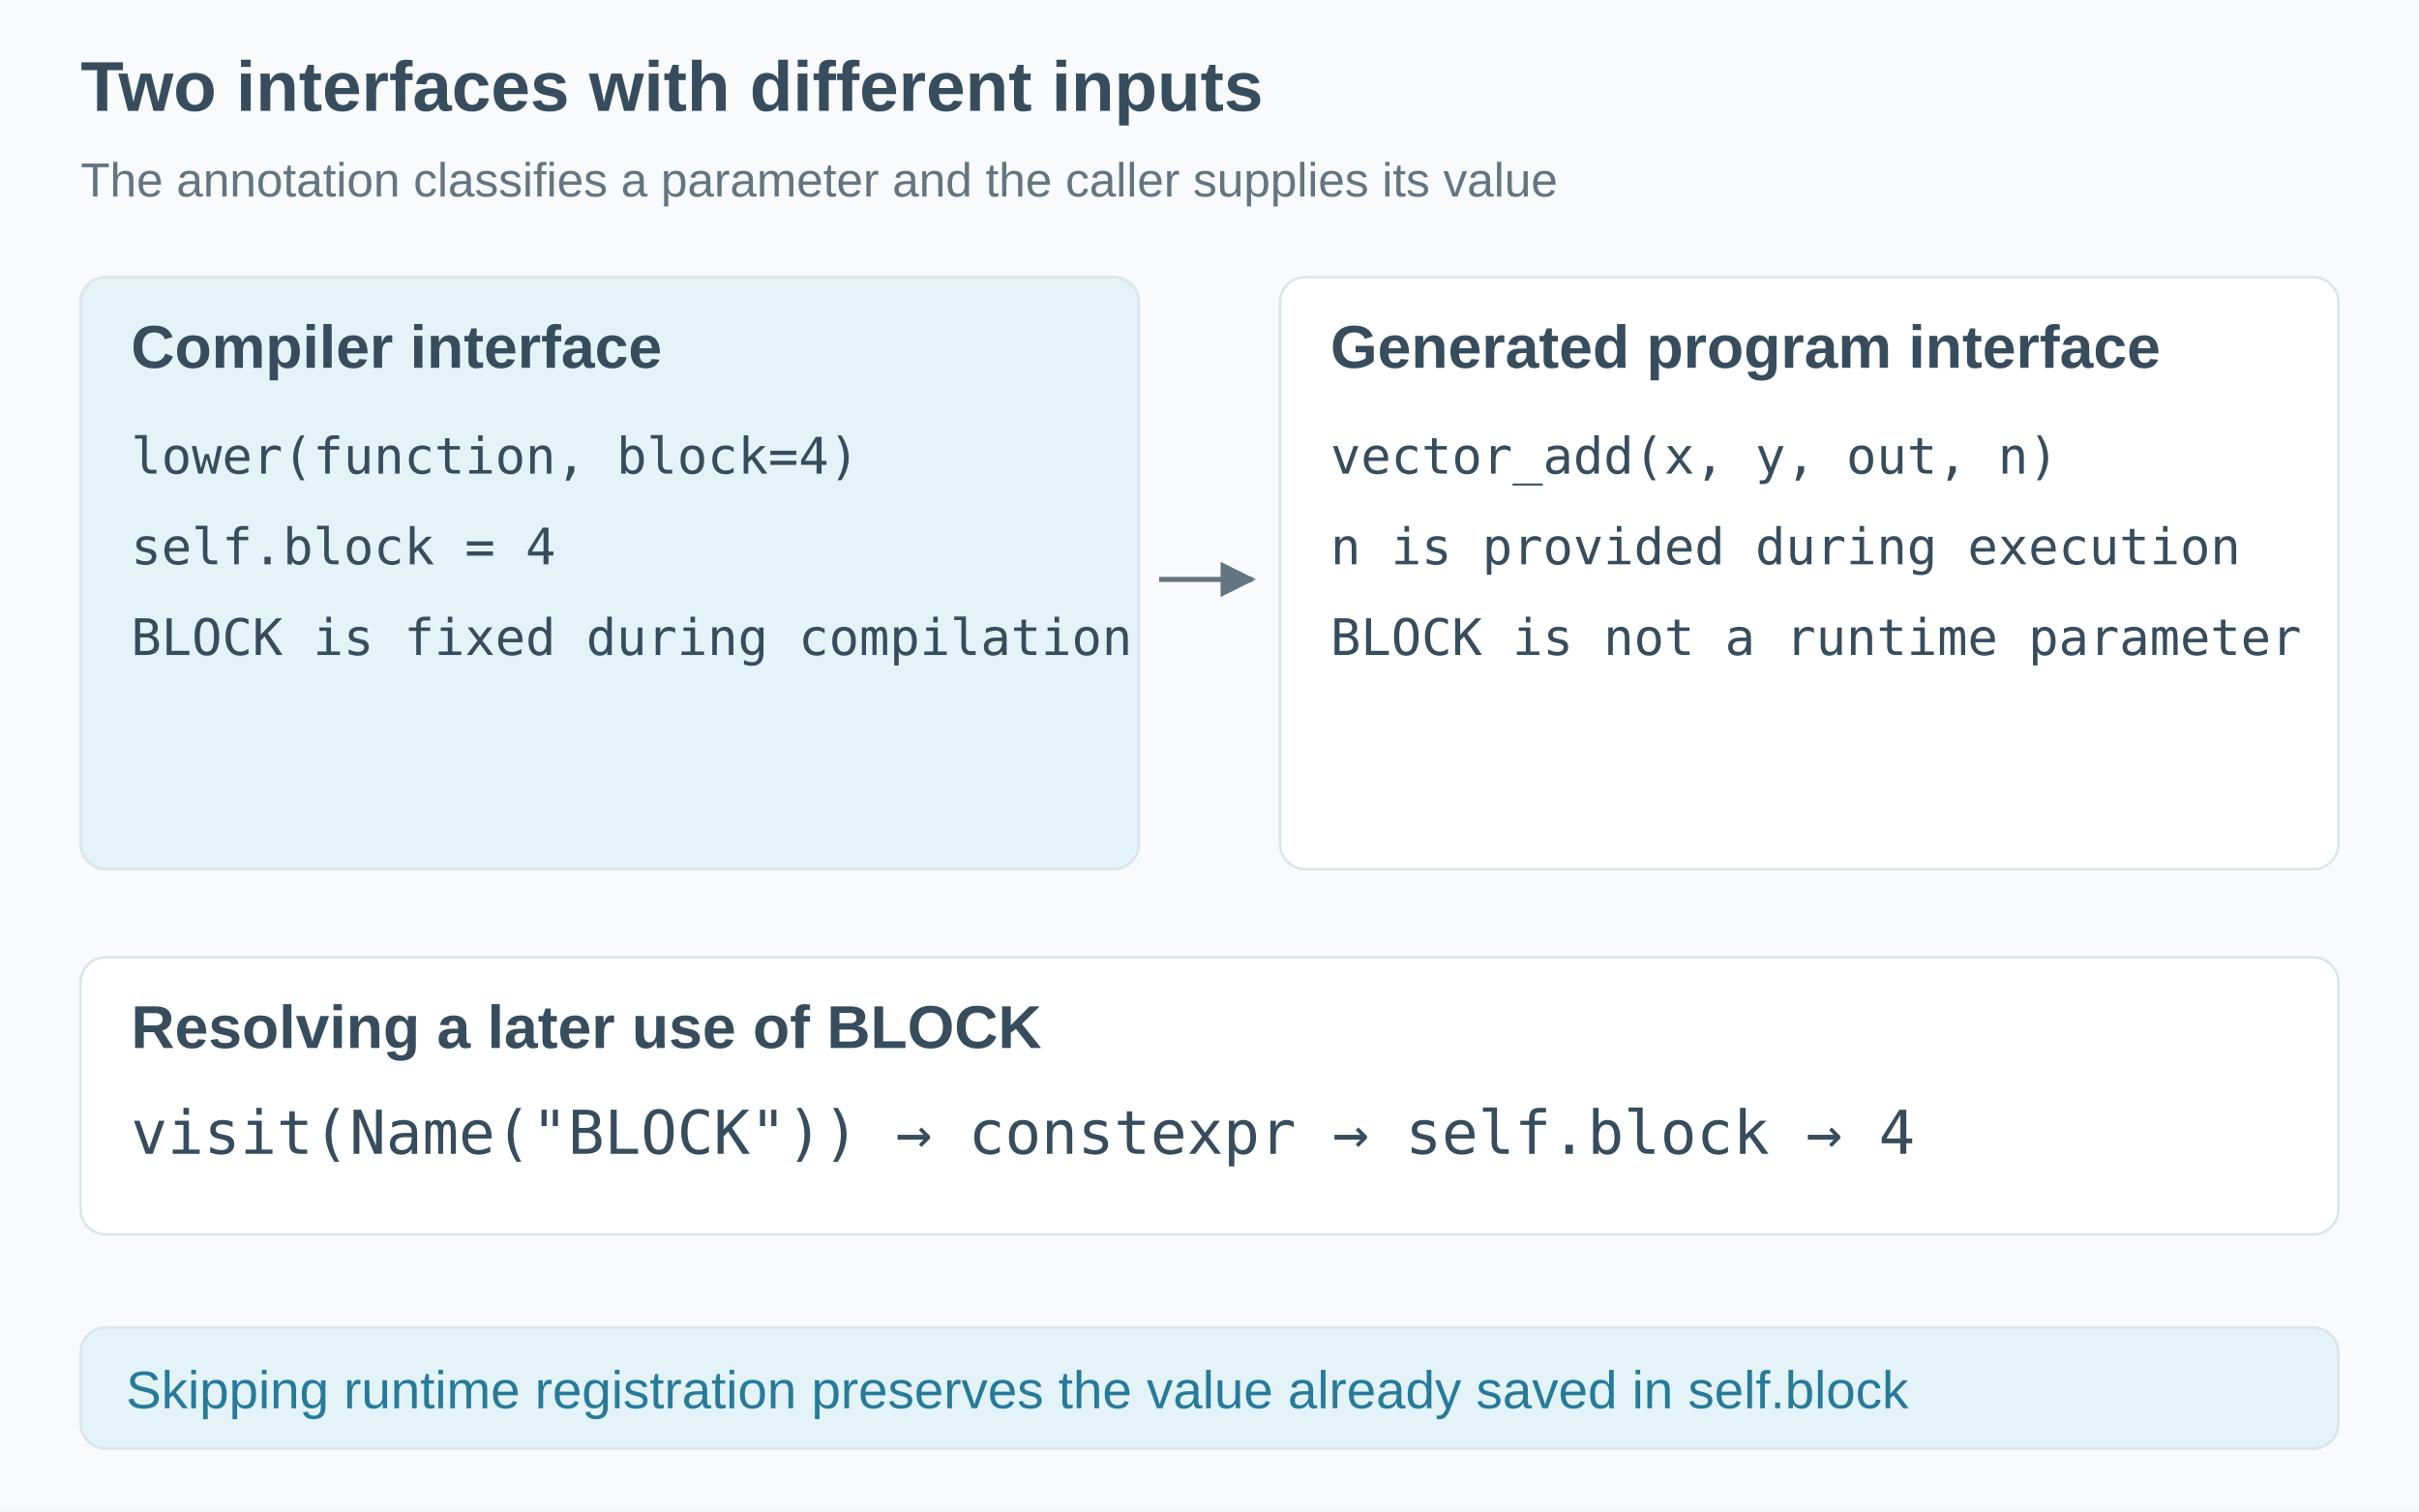
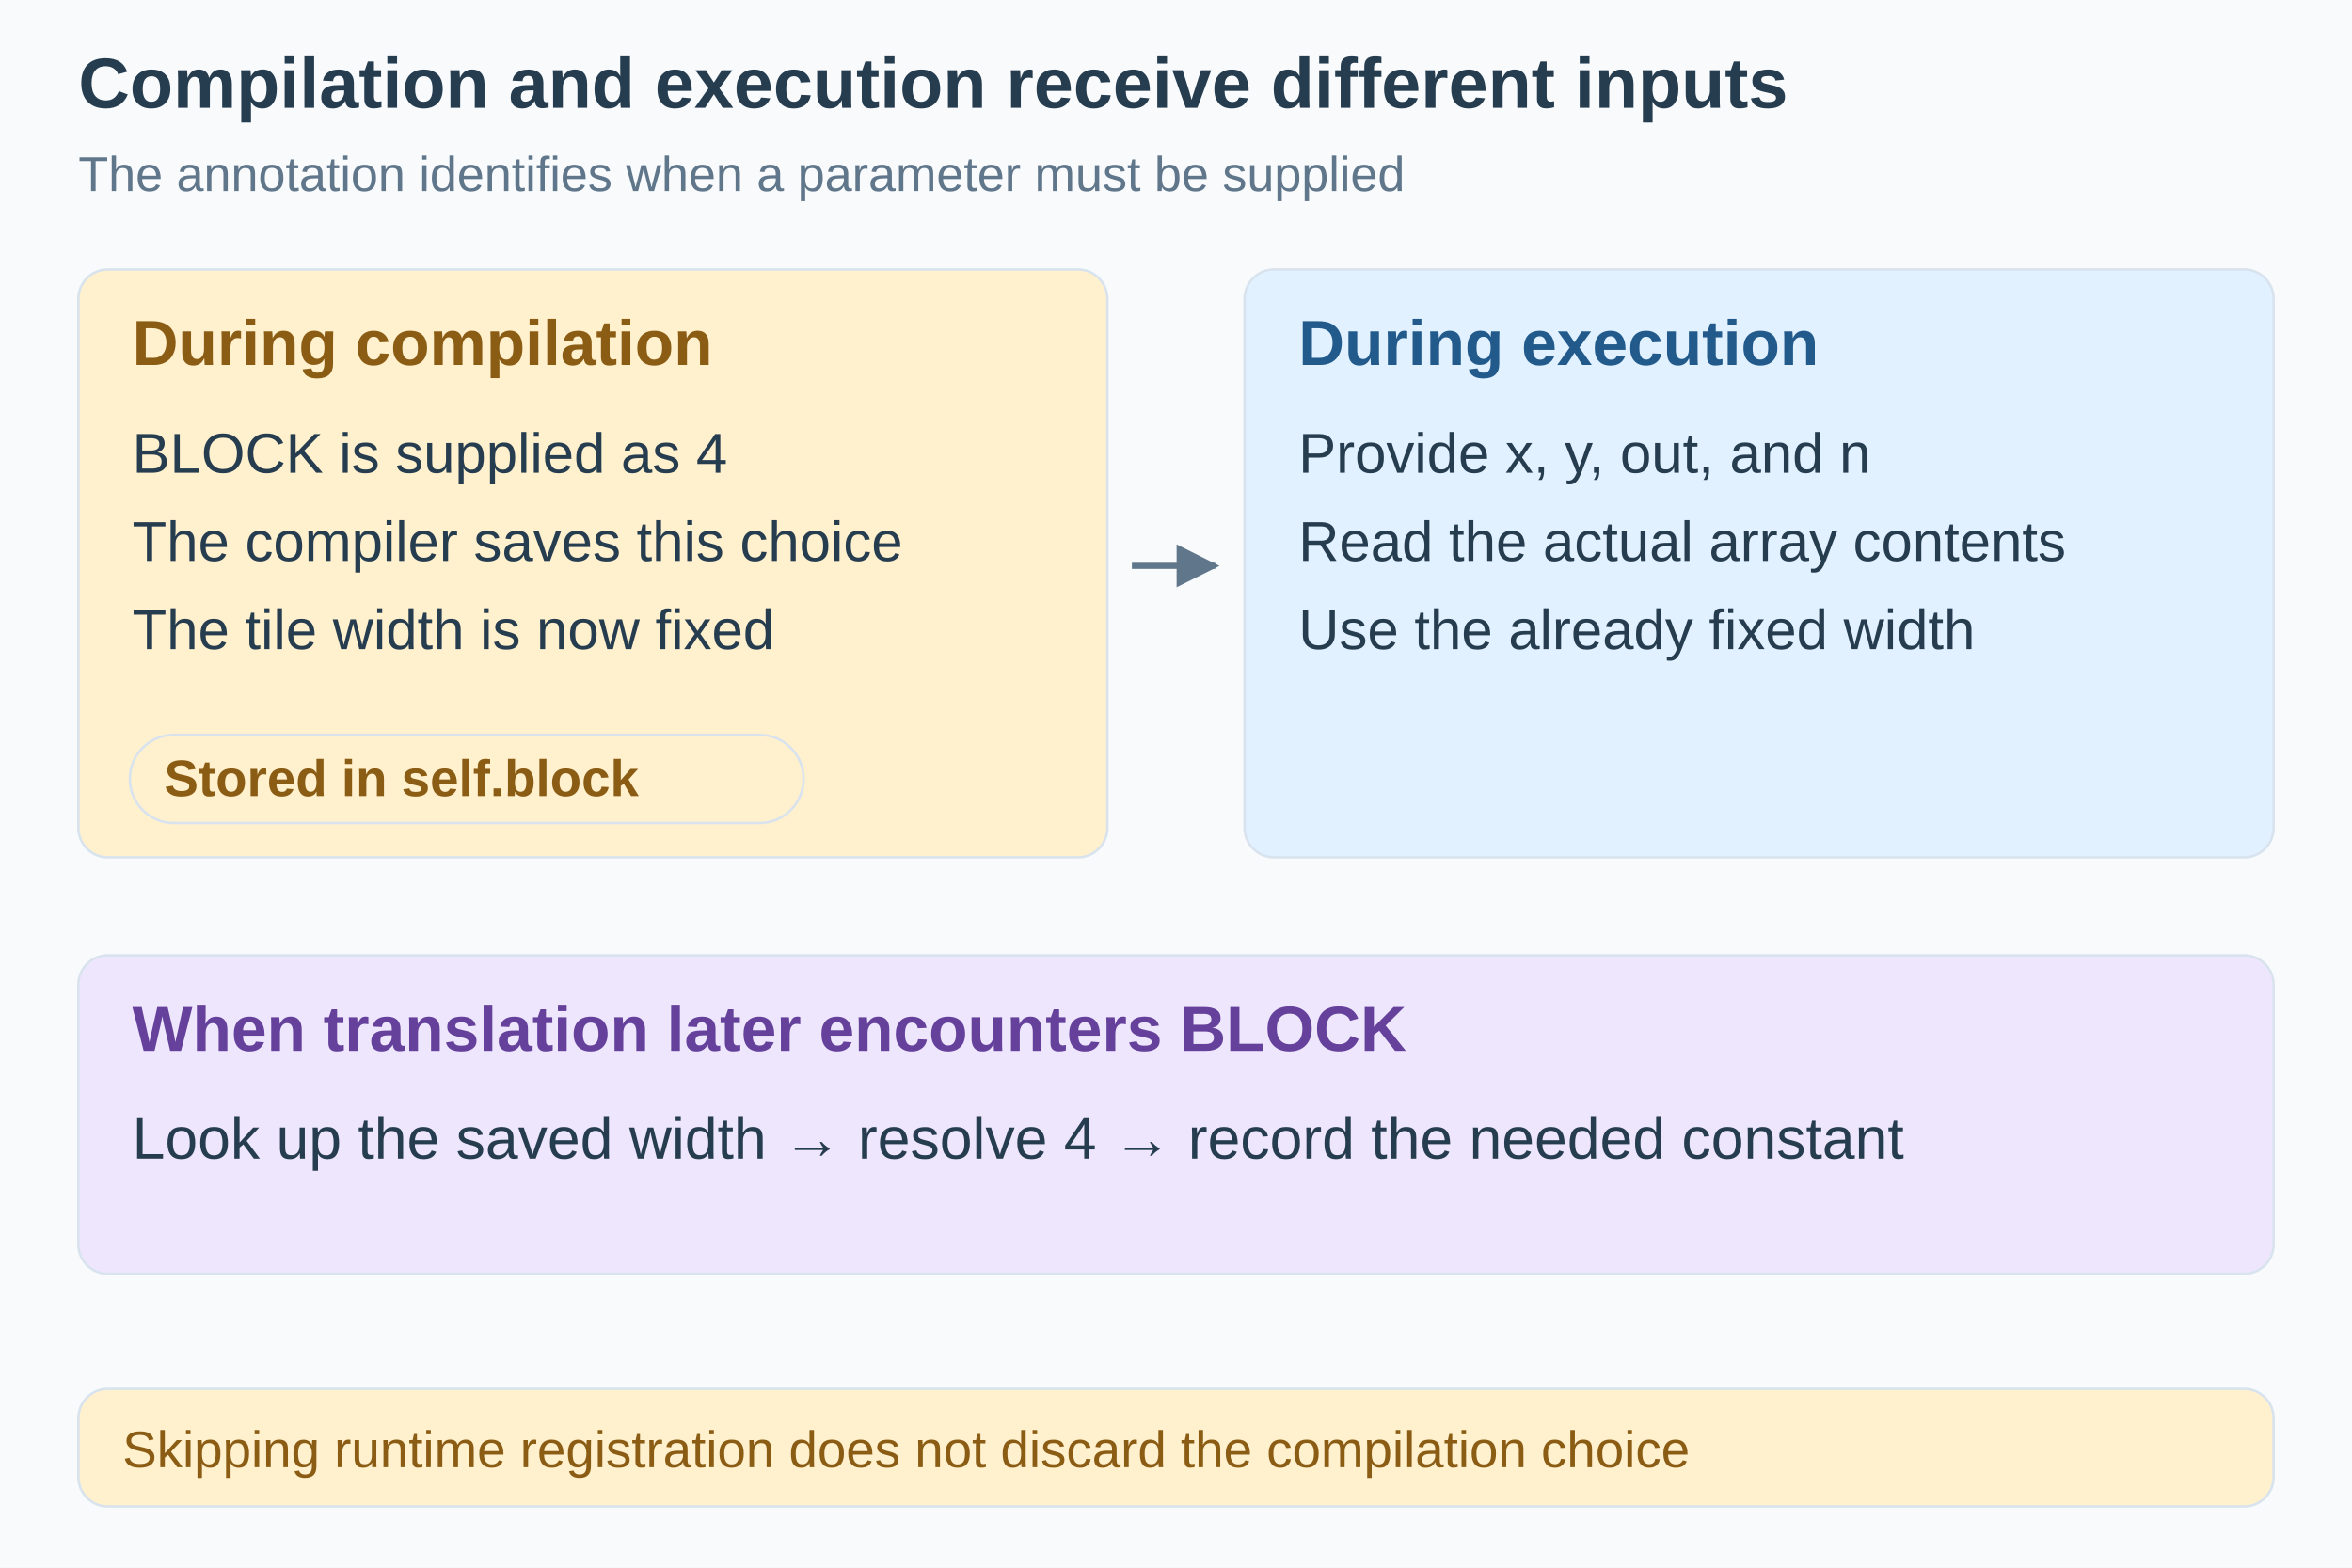
- <svg xmlns="http://www.w3.org/2000/svg" width="960" height="600" viewBox="0 0 960 600" role="img" aria-labelledby="title desc">
+ <svg xmlns="http://www.w3.org/2000/svg" width="960" height="640" viewBox="0 0 960 640" role="img" aria-labelledby="title desc">
  <defs>
    <marker id="arrow" viewBox="0 0 10 10" refX="9" refY="5" markerWidth="7" markerHeight="7" orient="auto-start-reverse">
-       <path d="M0 0L10 5L0 10Z" fill="#637580" />
+       <path d="M0 0L10 5L0 10Z" fill="#60768a" />
    </marker>
  </defs>
-   <style>text{font-family:Arial,Helvetica,sans-serif;fill:#374d5d}.code{font-family:Consolas,"DejaVu Sans Mono",monospace}</style>
-   <rect width="960" height="600" fill="#f8fafb" />
-   <text x="32" y="44" font-size="28" style="fill:#374d5d" font-weight="700">Two interfaces with different inputs</text>
-   <text x="32" y="78" font-size="19" style="fill:#637580">The annotation classifies a parameter and the caller supplies its value</text>
-   <rect x="32" y="110" width="420" height="235" rx="10" fill="#e3f3f8" stroke="#dce5e9" />
-   <text x="52" y="146" font-size="24" style="fill:#374d5d" font-weight="700">Compiler interface</text>
-   <text x="52" y="188" font-size="20" style="fill:#374d5d" class="code">lower(function, block=4)</text>
-   <text x="52" y="224" font-size="20" style="fill:#374d5d" class="code">self.block = 4</text>
-   <text x="52" y="260" font-size="20" style="fill:#374d5d" class="code">BLOCK is fixed during compilation</text>
-   <rect x="508" y="110" width="420" height="235" rx="10" fill="#fff" stroke="#dce5e9" />
-   <text x="528" y="146" font-size="24" style="fill:#374d5d" font-weight="700">Generated program interface</text>
-   <text x="528" y="188" font-size="20" style="fill:#374d5d" class="code">vector_add(x, y, out, n)</text>
-   <text x="528" y="224" font-size="20" style="fill:#374d5d" class="code">n is provided during execution</text>
-   <text x="528" y="260" font-size="20" style="fill:#374d5d" class="code">BLOCK is not a runtime parameter</text>
-   <path d="M460 230L497 230" fill="none" stroke="#637580" stroke-width="2" marker-end="url(#arrow)" />
-   <rect x="32" y="380" width="896" height="110" rx="10" fill="#fff" stroke="#dce5e9" />
-   <text x="52" y="416" font-size="24" style="fill:#374d5d" font-weight="700">Resolving a later use of BLOCK</text>
-   <text x="52" y="458" font-size="24" style="fill:#374d5d" class="code">visit(Name("BLOCK")) → constexpr → self.block → 4</text>
-   <rect x="32" y="527" width="896" height="48" rx="10" fill="#e3f3f8" stroke="#dce5e9" />
-   <text x="50" y="559" font-size="21" style="fill:#277a9a">Skipping runtime registration preserves the value already saved in self.block</text>
+   <style>text{font-family:Arial,Helvetica,sans-serif}.code{font-family:Consolas,"DejaVu Sans Mono",monospace}</style>
+   <rect width="960" height="640" fill="#f8fafc" />
+   <text x="32" y="44" font-size="29" fill="#263d50" font-weight="700">Compilation and execution receive different inputs</text>
+   <text x="32" y="78" font-size="20" fill="#60768a">The annotation identifies when a parameter must be supplied</text>
+   <rect x="32" y="110" width="420" height="240" rx="12" fill="#fff0ce" stroke="#d8e3ee" />
+   <text x="54" y="149" font-size="26" fill="#8b5c13" font-weight="700">During compilation</text>
+   <text x="54" y="193" font-size="23" fill="#263d50">BLOCK is supplied as 4</text>
+   <text x="54" y="229" font-size="23" fill="#263d50">The compiler saves this choice</text>
+   <text x="54" y="265" font-size="23" fill="#263d50">The tile width is now fixed</text>
+   <rect x="53" y="300" width="275" height="36" rx="18" fill="#fff0ce" stroke="#d8e3ee" />
+   <text x="67" y="325" font-size="21" fill="#8b5c13" font-weight="700">Stored in self.block</text>
+   <rect x="508" y="110" width="420" height="240" rx="12" fill="#e2f1ff" stroke="#d8e3ee" />
+   <text x="530" y="149" font-size="26" fill="#215a8b" font-weight="700">During execution</text>
+   <text x="530" y="193" font-size="23" fill="#263d50">Provide x, y, out, and n</text>
+   <text x="530" y="229" font-size="23" fill="#263d50">Read the actual array contents</text>
+   <text x="530" y="265" font-size="23" fill="#263d50">Use the already fixed width</text>
+   <path d="M462 231L496 231" stroke="#60768a" stroke-width="2.5" fill="none" marker-end="url(#arrow)" />
+   <rect x="32" y="390" width="896" height="130" rx="12" fill="#eee6fc" stroke="#d8e3ee" />
+   <text x="54" y="429" font-size="26" fill="#65419c" font-weight="700">When translation later encounters BLOCK</text>
+   <text x="54" y="473" font-size="24" fill="#263d50">Look up the saved width → resolve 4 → record the needed constant</text>
+   <rect x="32" y="567" width="896" height="48" rx="12" fill="#fff0ce" stroke="#d8e3ee" />
+   <text x="50" y="599" font-size="21" fill="#8b5c13">Skipping runtime registration does not discard the compilation choice</text>
</svg>
